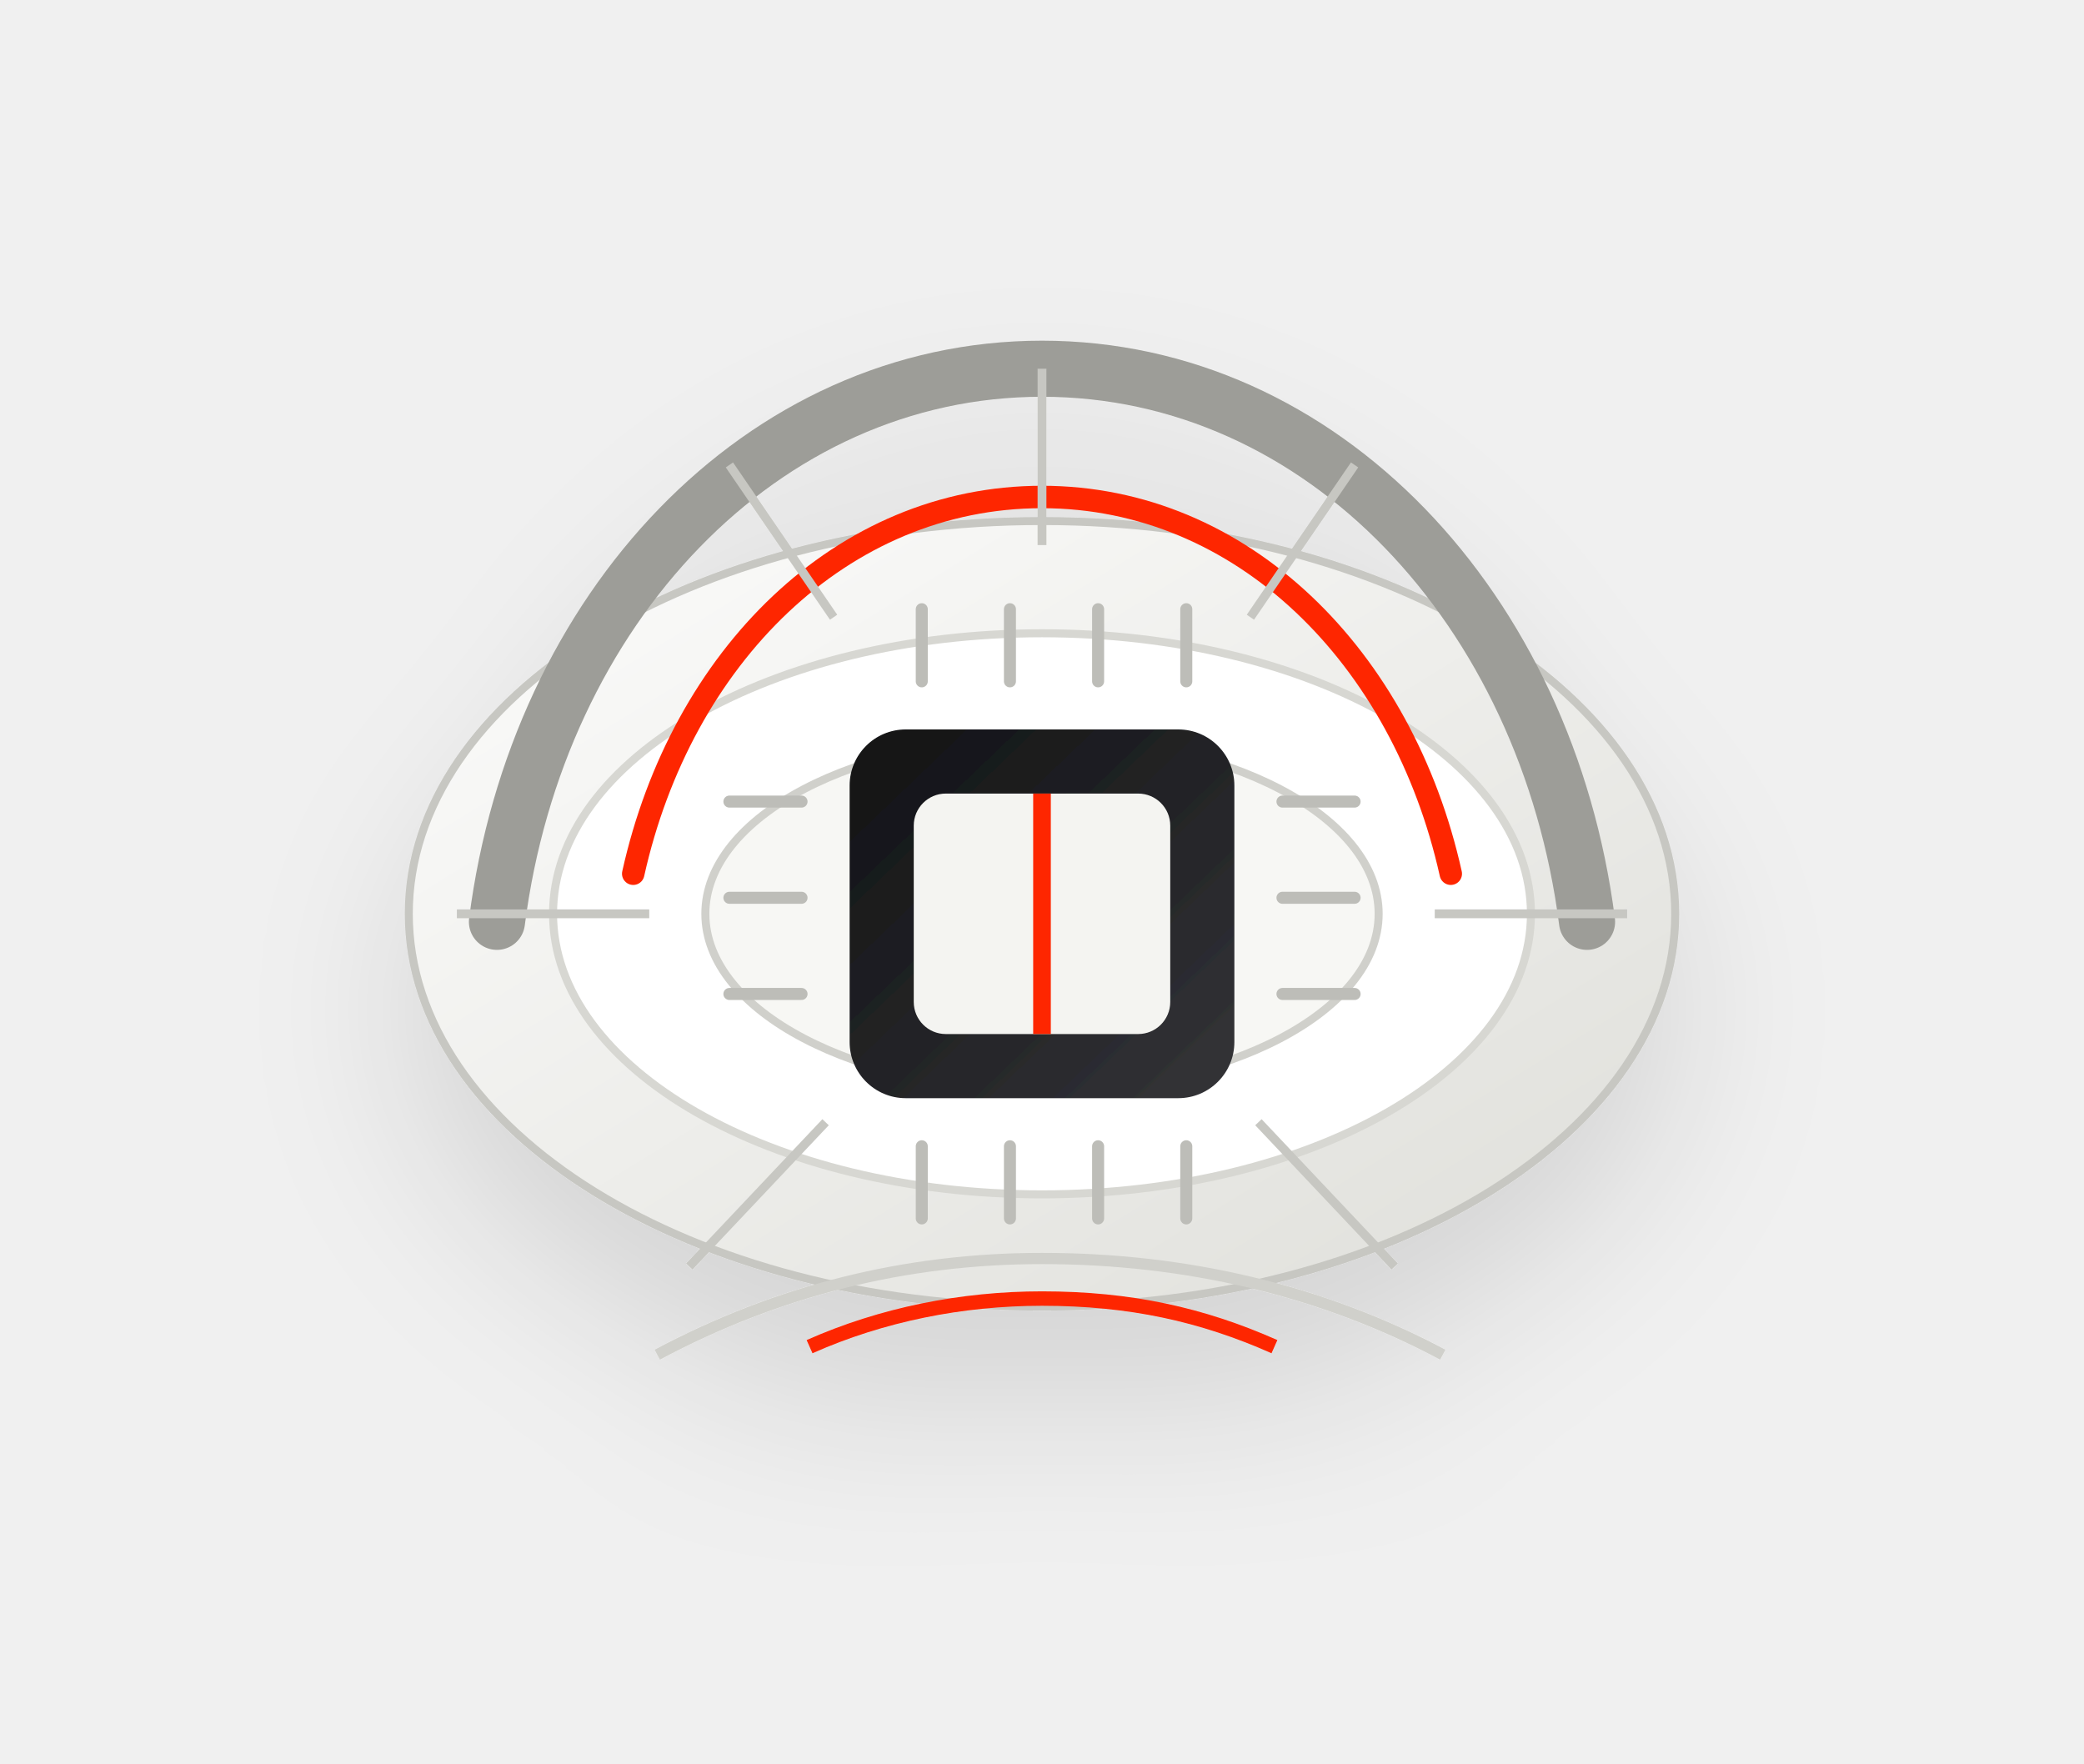
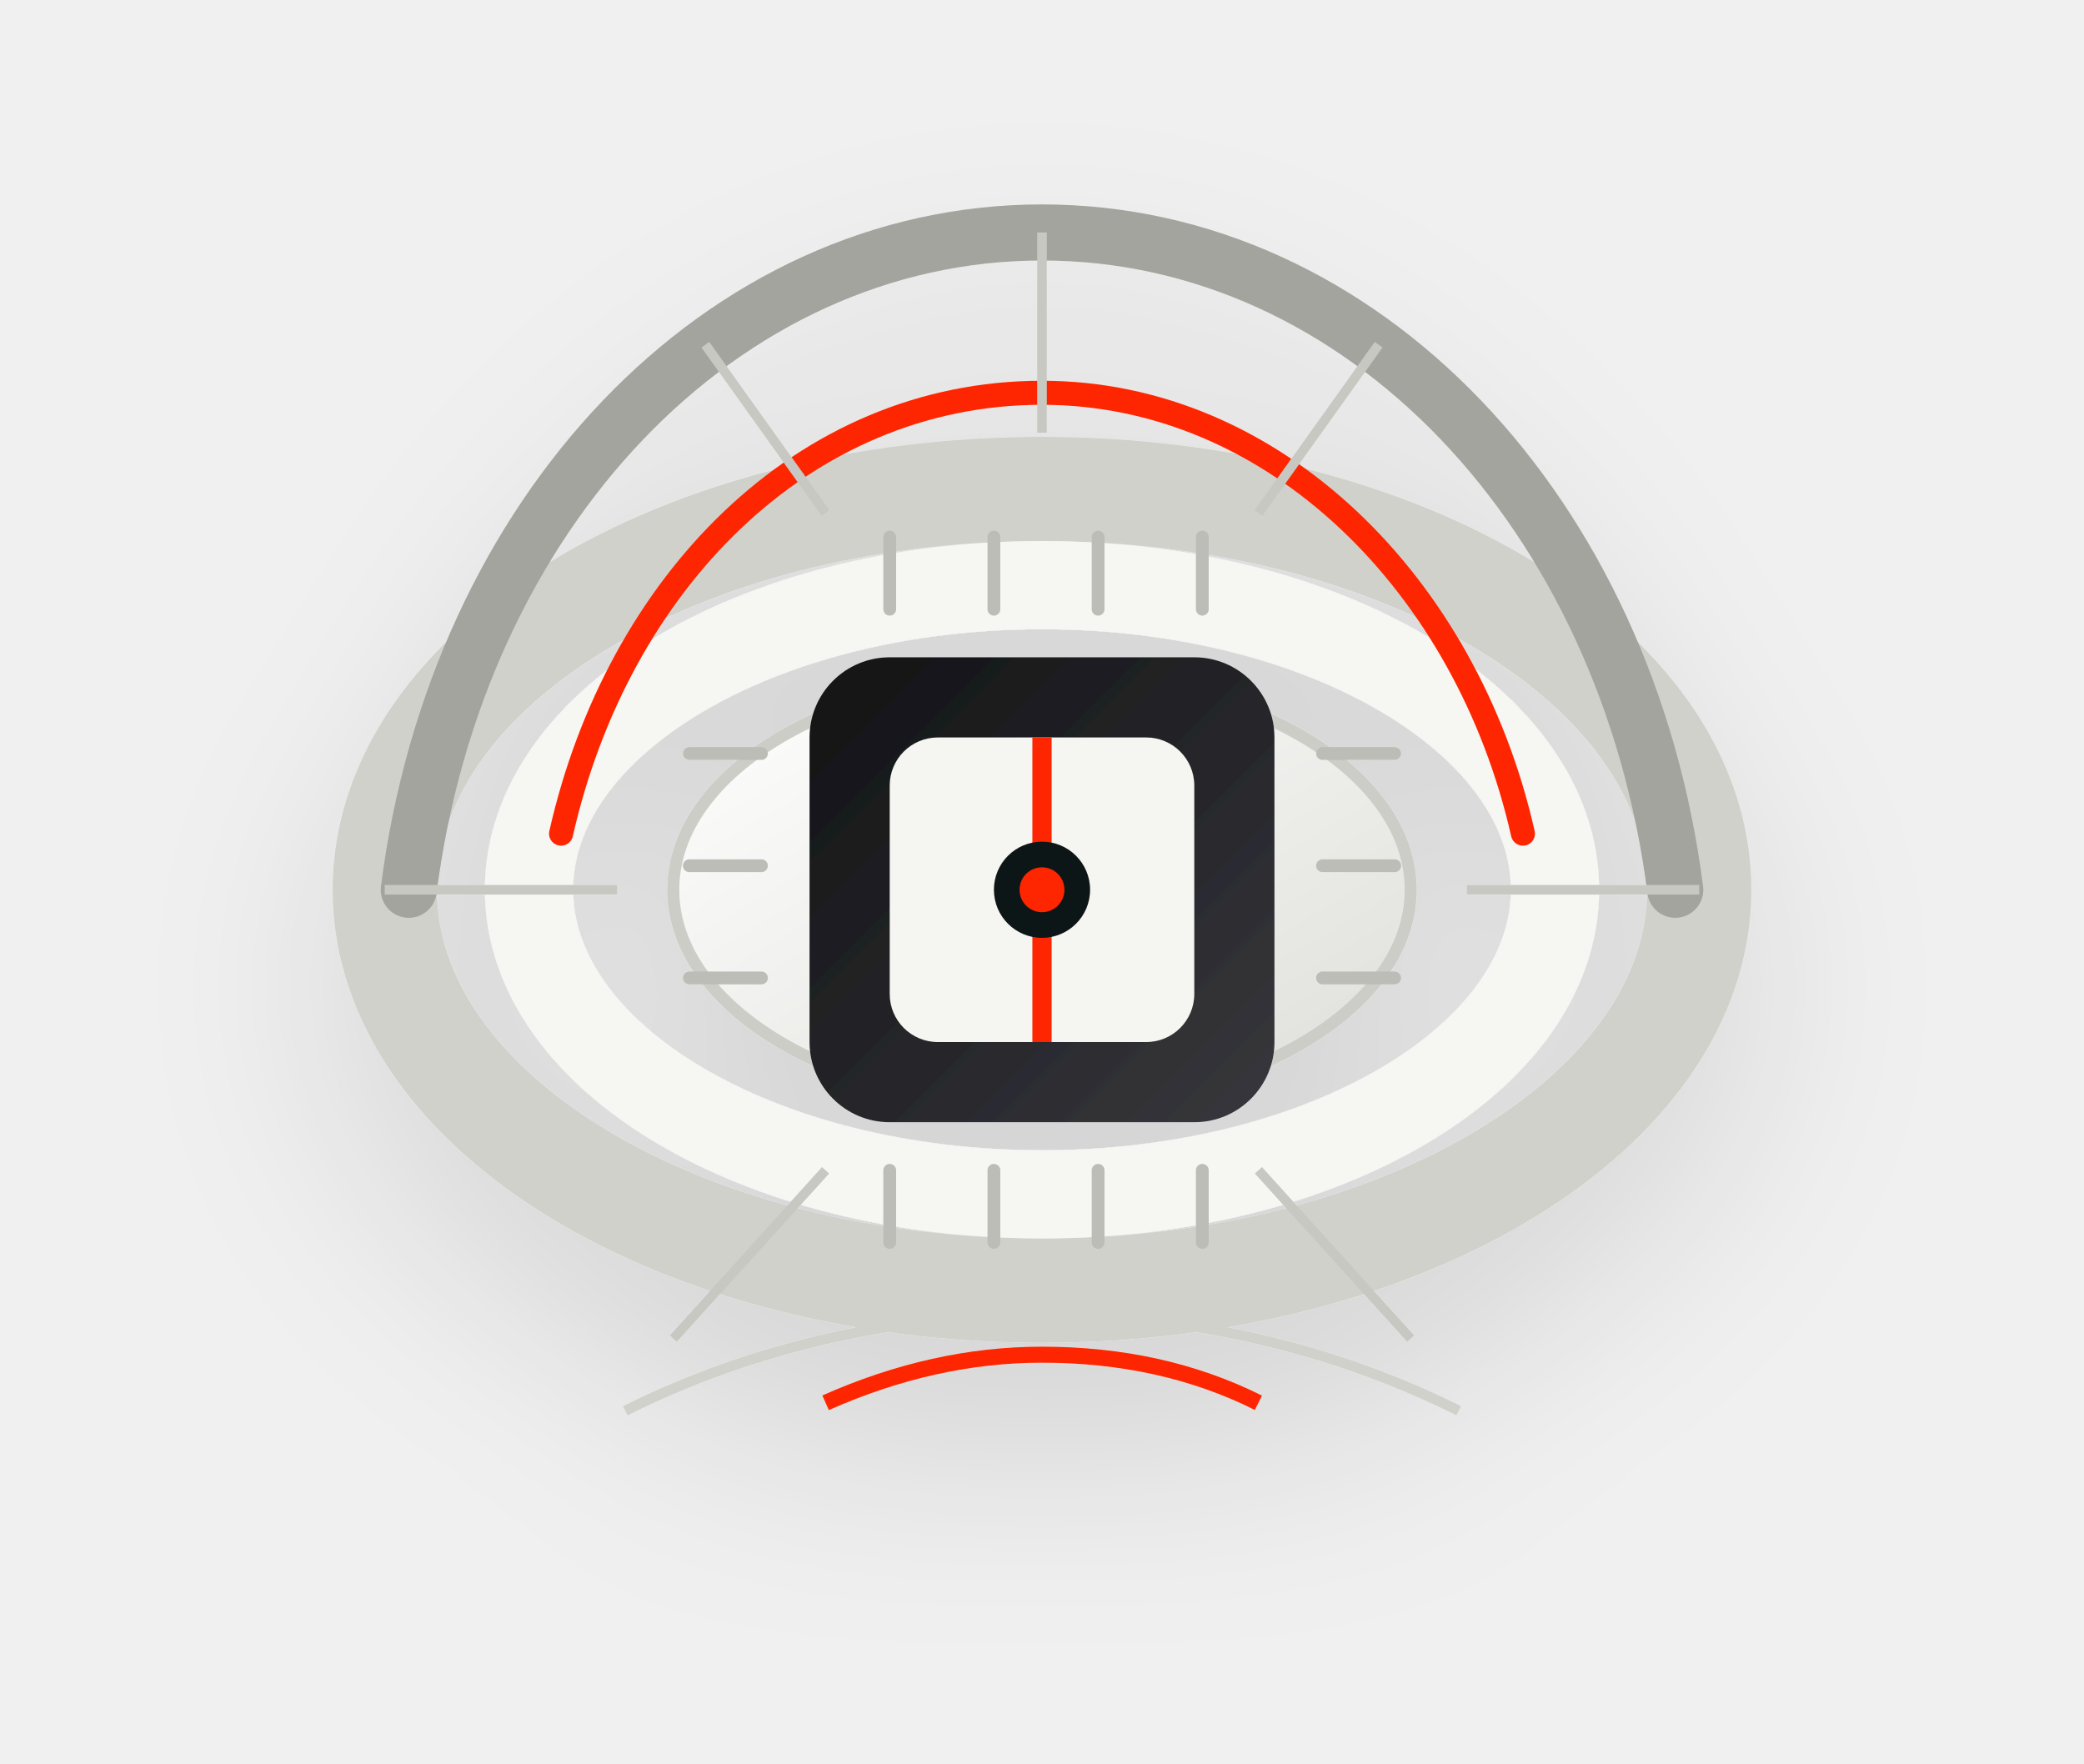
<svg xmlns="http://www.w3.org/2000/svg" viewBox="0 0 260 220" fill="none">
  <defs>
-     <linearGradient id="ring" x1="0" y1="0" x2="1" y2="1">
-       <stop stop-color="#fdfdfc" />
+     <linearGradient id="r" x1="0" y1="0" x2="1" y2="1">
+       <stop stop-color="#fff" />
      <stop offset="1" stop-color="#deded9" />
    </linearGradient>
-     <linearGradient id="chip" x1="0" y1="0" x2="1" y2="1">
+     <linearGradient id="c" x1="0" y1="0" x2="1" y2="1">
      <stop stop-color="#111214" />
-       <stop offset="1" stop-color="#343438" />
+       <stop offset="1" stop-color="#38383d" />
    </linearGradient>
-     <filter id="sh" x="-30%" y="-30%" width="180%" height="190%">
-       <feDropShadow dx="0" dy="12" stdDeviation="10" flood-color="#000" flood-opacity=".11" />
+     <filter id="s" x="-30%" y="-30%" width="180%" height="190%">
+       <feDropShadow dx="0" dy="12" stdDeviation="12" flood-color="#000" flood-opacity=".12" />
    </filter>
  </defs>
-   <g filter="url(#sh)">
-     <ellipse cx="130" cy="114" rx="79" ry="49" fill="url(#ring)" stroke="#c7c7c2" />
-     <ellipse cx="130" cy="114" rx="61" ry="35" fill="#fff" stroke="#d7d7d2" />
-     <ellipse cx="130" cy="114" rx="42" ry="22" fill="#f7f7f4" stroke="#d0d0cb" />
-     <path d="M62 115c5-39 33-69 68-69 35 0 63 30 68 69" stroke="#9d9d98" stroke-width="7" stroke-linecap="round" />
-     <path d="M79 109c6-27 26-47 51-47s45 20 51 47" stroke="#FE2601" stroke-width="2.8" stroke-linecap="round" />
-     <g stroke="#c7c7c2" stroke-width="1.1">
-       <path d="M130 46v22" />
-       <path d="M91 58l13 19" />
-       <path d="M169 58l-13 19" />
-       <path d="M57 114h24" />
-       <path d="M179 114h24" />
-       <path d="M86 158l17-18" />
-       <path d="M174 158l-17-18" />
+   <g filter="url(#s)">
+     <ellipse cx="130" cy="111" rx="82" ry="50" fill="none" stroke="#d1d1cc" stroke-width="13" />
+     <ellipse cx="130" cy="111" rx="64" ry="38" fill="none" stroke="#f6f6f3" stroke-width="11" />
+     <ellipse cx="130" cy="111" rx="46" ry="27" fill="url(#r)" stroke="#cdcdc8" stroke-width="1.5" />
+     <path d="M51 111c6-47 39-82 79-82 40 0 73 35 79 82" stroke="#a4a49f" stroke-width="7" stroke-linecap="round" />
+     <path d="M70 104c7-31 30-55 60-55 29 0 53 24 60 55" stroke="#FE2601" stroke-width="3" stroke-linecap="round" />
+     <g stroke="#c8c8c3" stroke-width="1.2">
+       <path d="M130 29v25" />
+       <path d="M88 43l15 21" />
+       <path d="M172 43l-15 21" />
+       <path d="M48 111h29" />
+       <path d="M183 111h29" />
+       <path d="M84 167l19-21" />
+       <path d="M176 167l-19-21" />
    </g>
-     <rect x="106" y="91" width="48" height="46" rx="7" fill="url(#chip)" />
-     <rect x="114" y="99" width="32" height="30" rx="4" fill="#f4f4f1" />
-     <path d="M130 99v30" stroke="#FE2601" stroke-width="2.2" />
-     <g stroke="#bdbdb8" stroke-width="1.5" stroke-linecap="round">
-       <path d="M115 85v-9M126 85v-9M137 85v-9M148 85v-9M115 143v9M126 143v9M137 143v9M148 143v9M100 100h-9M100 112h-9M100 124h-9M160 100h9M160 112h9M160 124h9" />
+     <rect x="101" y="82" width="58" height="58" rx="10" fill="url(#c)" />
+     <rect x="111" y="92" width="38" height="38" rx="6" fill="#f5f5f2" />
+     <path d="M130 92v38" stroke="#FE2601" stroke-width="2.4" />
+     <circle cx="130" cy="111" r="6" fill="#111214" />
+     <circle cx="130" cy="111" r="2.8" fill="#FE2601" />
+     <g stroke="#bdbdb8" stroke-width="1.6" stroke-linecap="round">
+       <path d="M111 76v-9M124 76v-9M137 76v-9M150 76v-9M111 146v9M124 146v9M137 146v9M150 146v9M95 94h-9M95 108h-9M95 122h-9M165 94h9M165 108h9M165 122h9" />
    </g>
-     <path d="M82 169c15-8 31-12 48-12 18 0 35 4 50 12" stroke="#d0d0cb" stroke-width="1.4" />
-     <path d="M101 168c9-4 19-6 29-6 11 0 20 2 29 6" stroke="#FE2601" stroke-width="1.8" />
+     <path d="M78 176c16-8 34-12 52-12s36 4 52 12" stroke="#d1d1cc" stroke-width="1.3" />
+     <path d="M103 175c9-4 18-6 27-6 10 0 19 2 27 6" stroke="#FE2601" stroke-width="2" />
  </g>
</svg>
